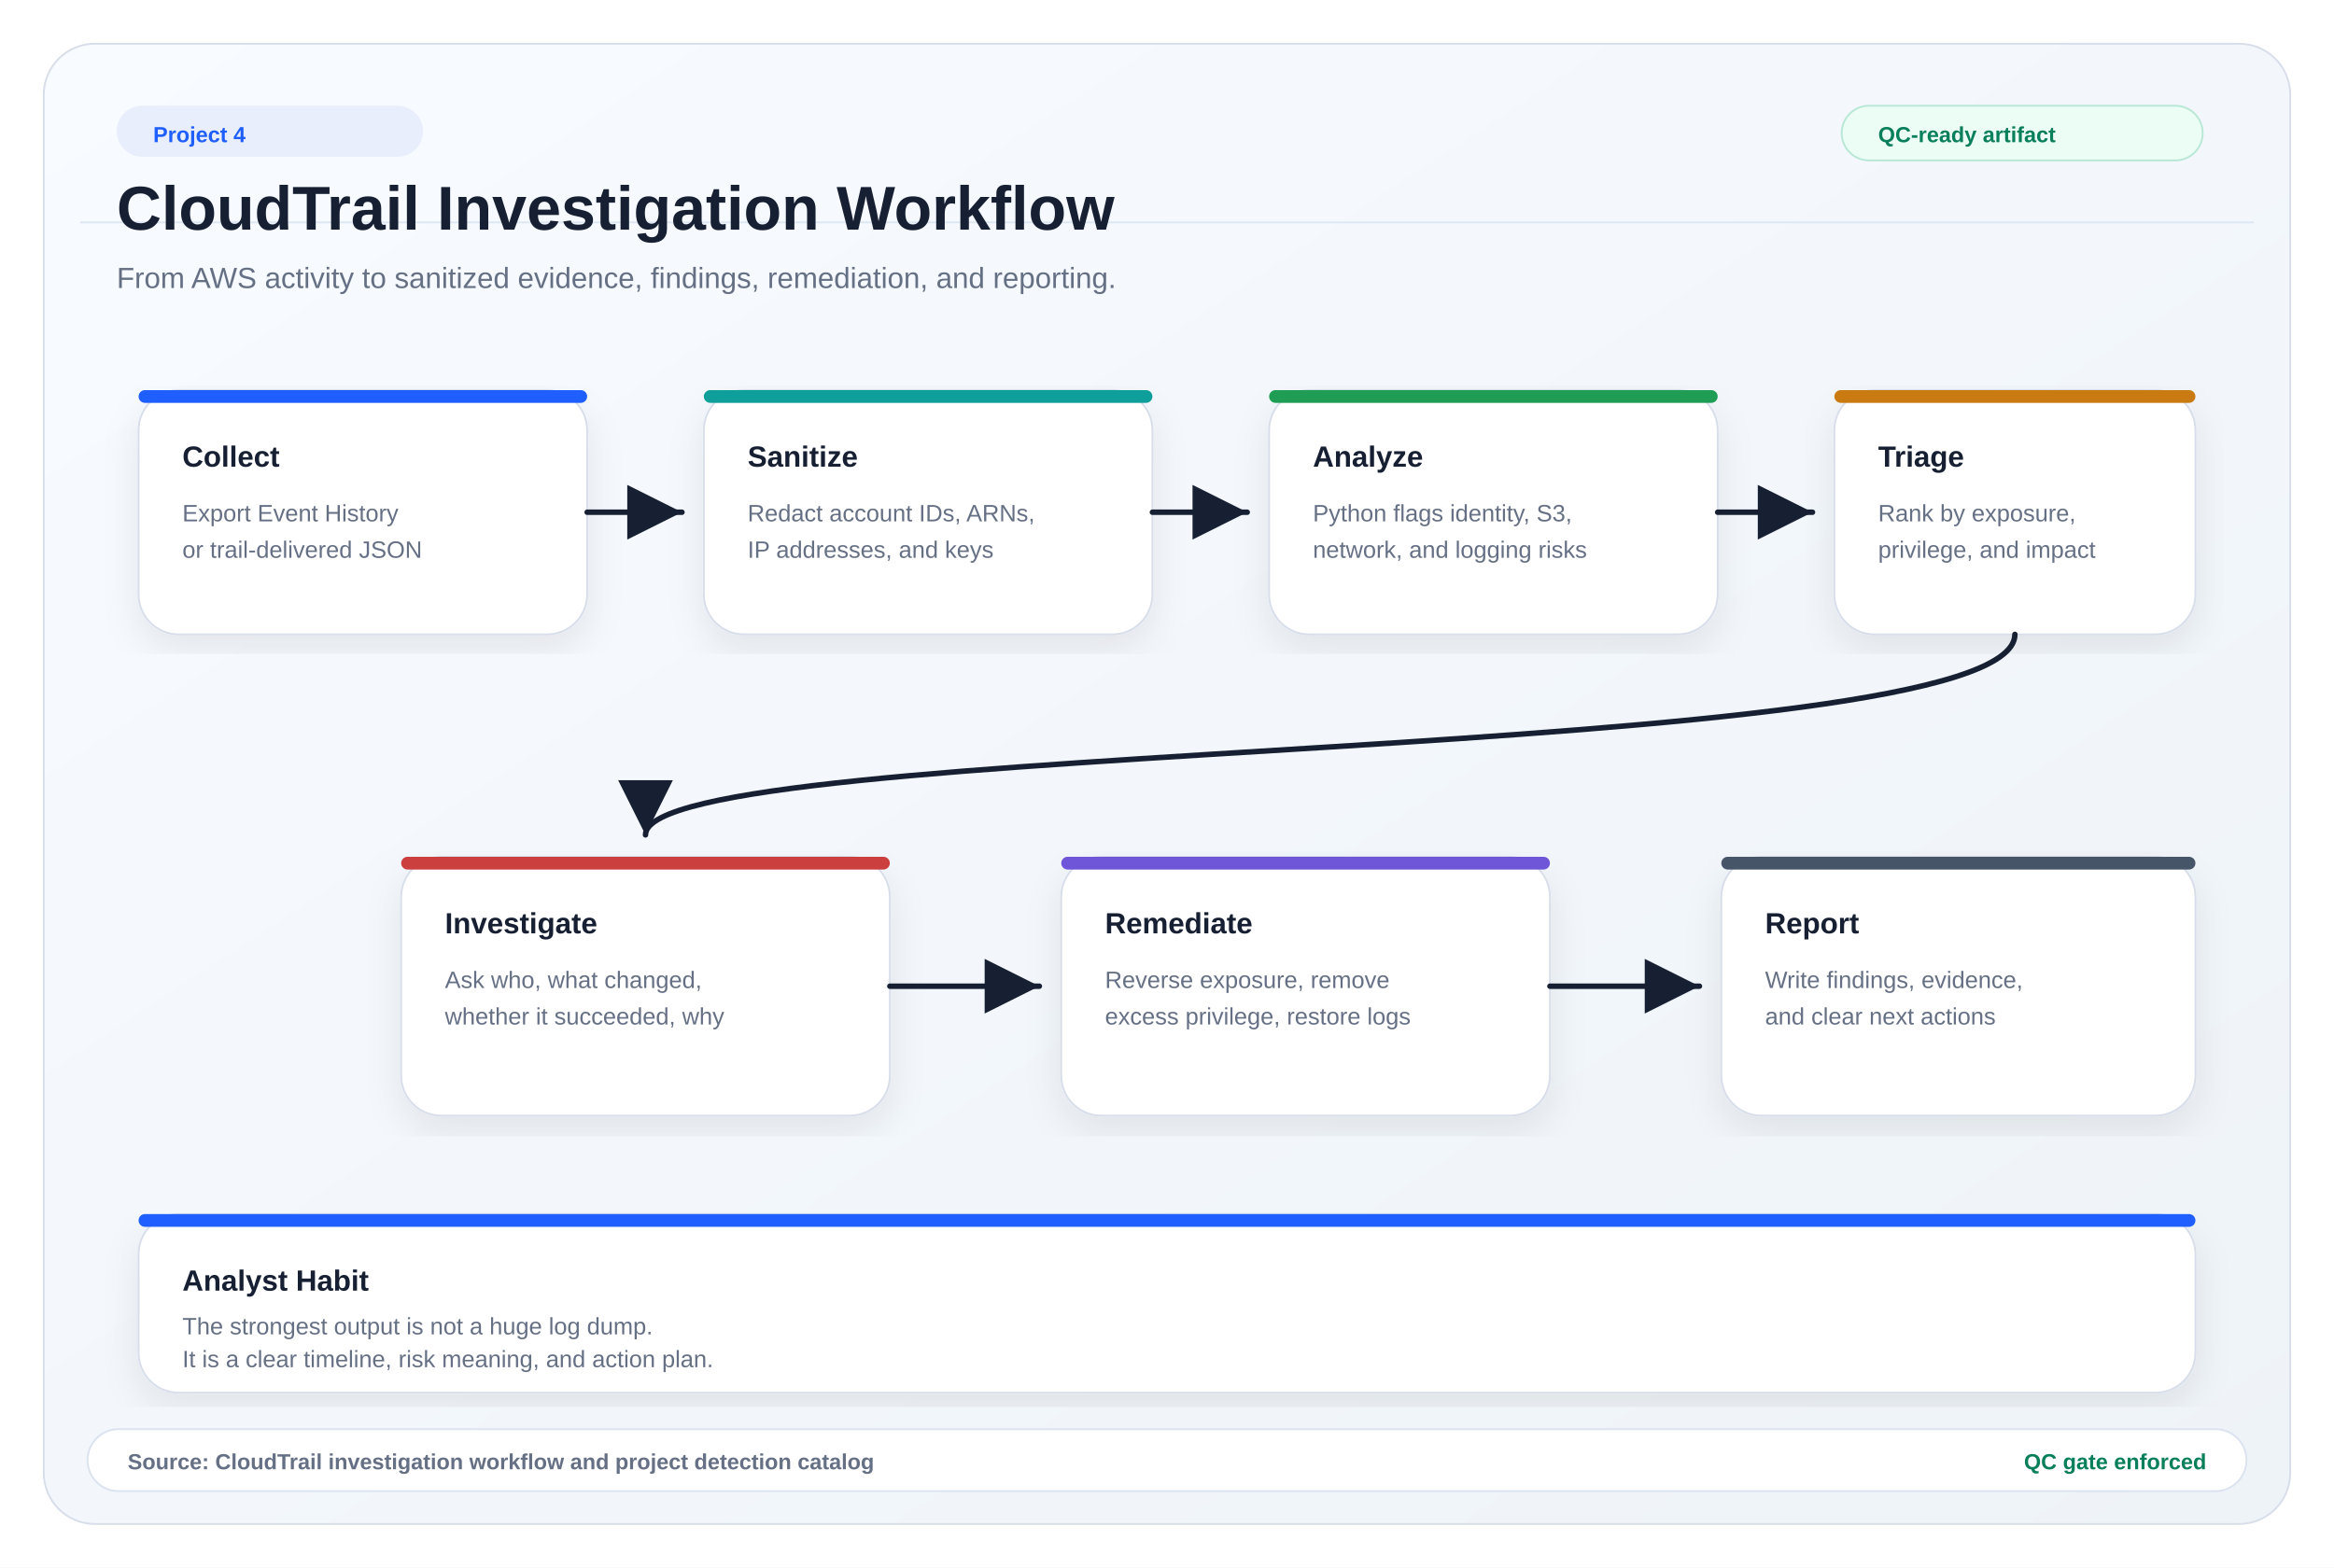
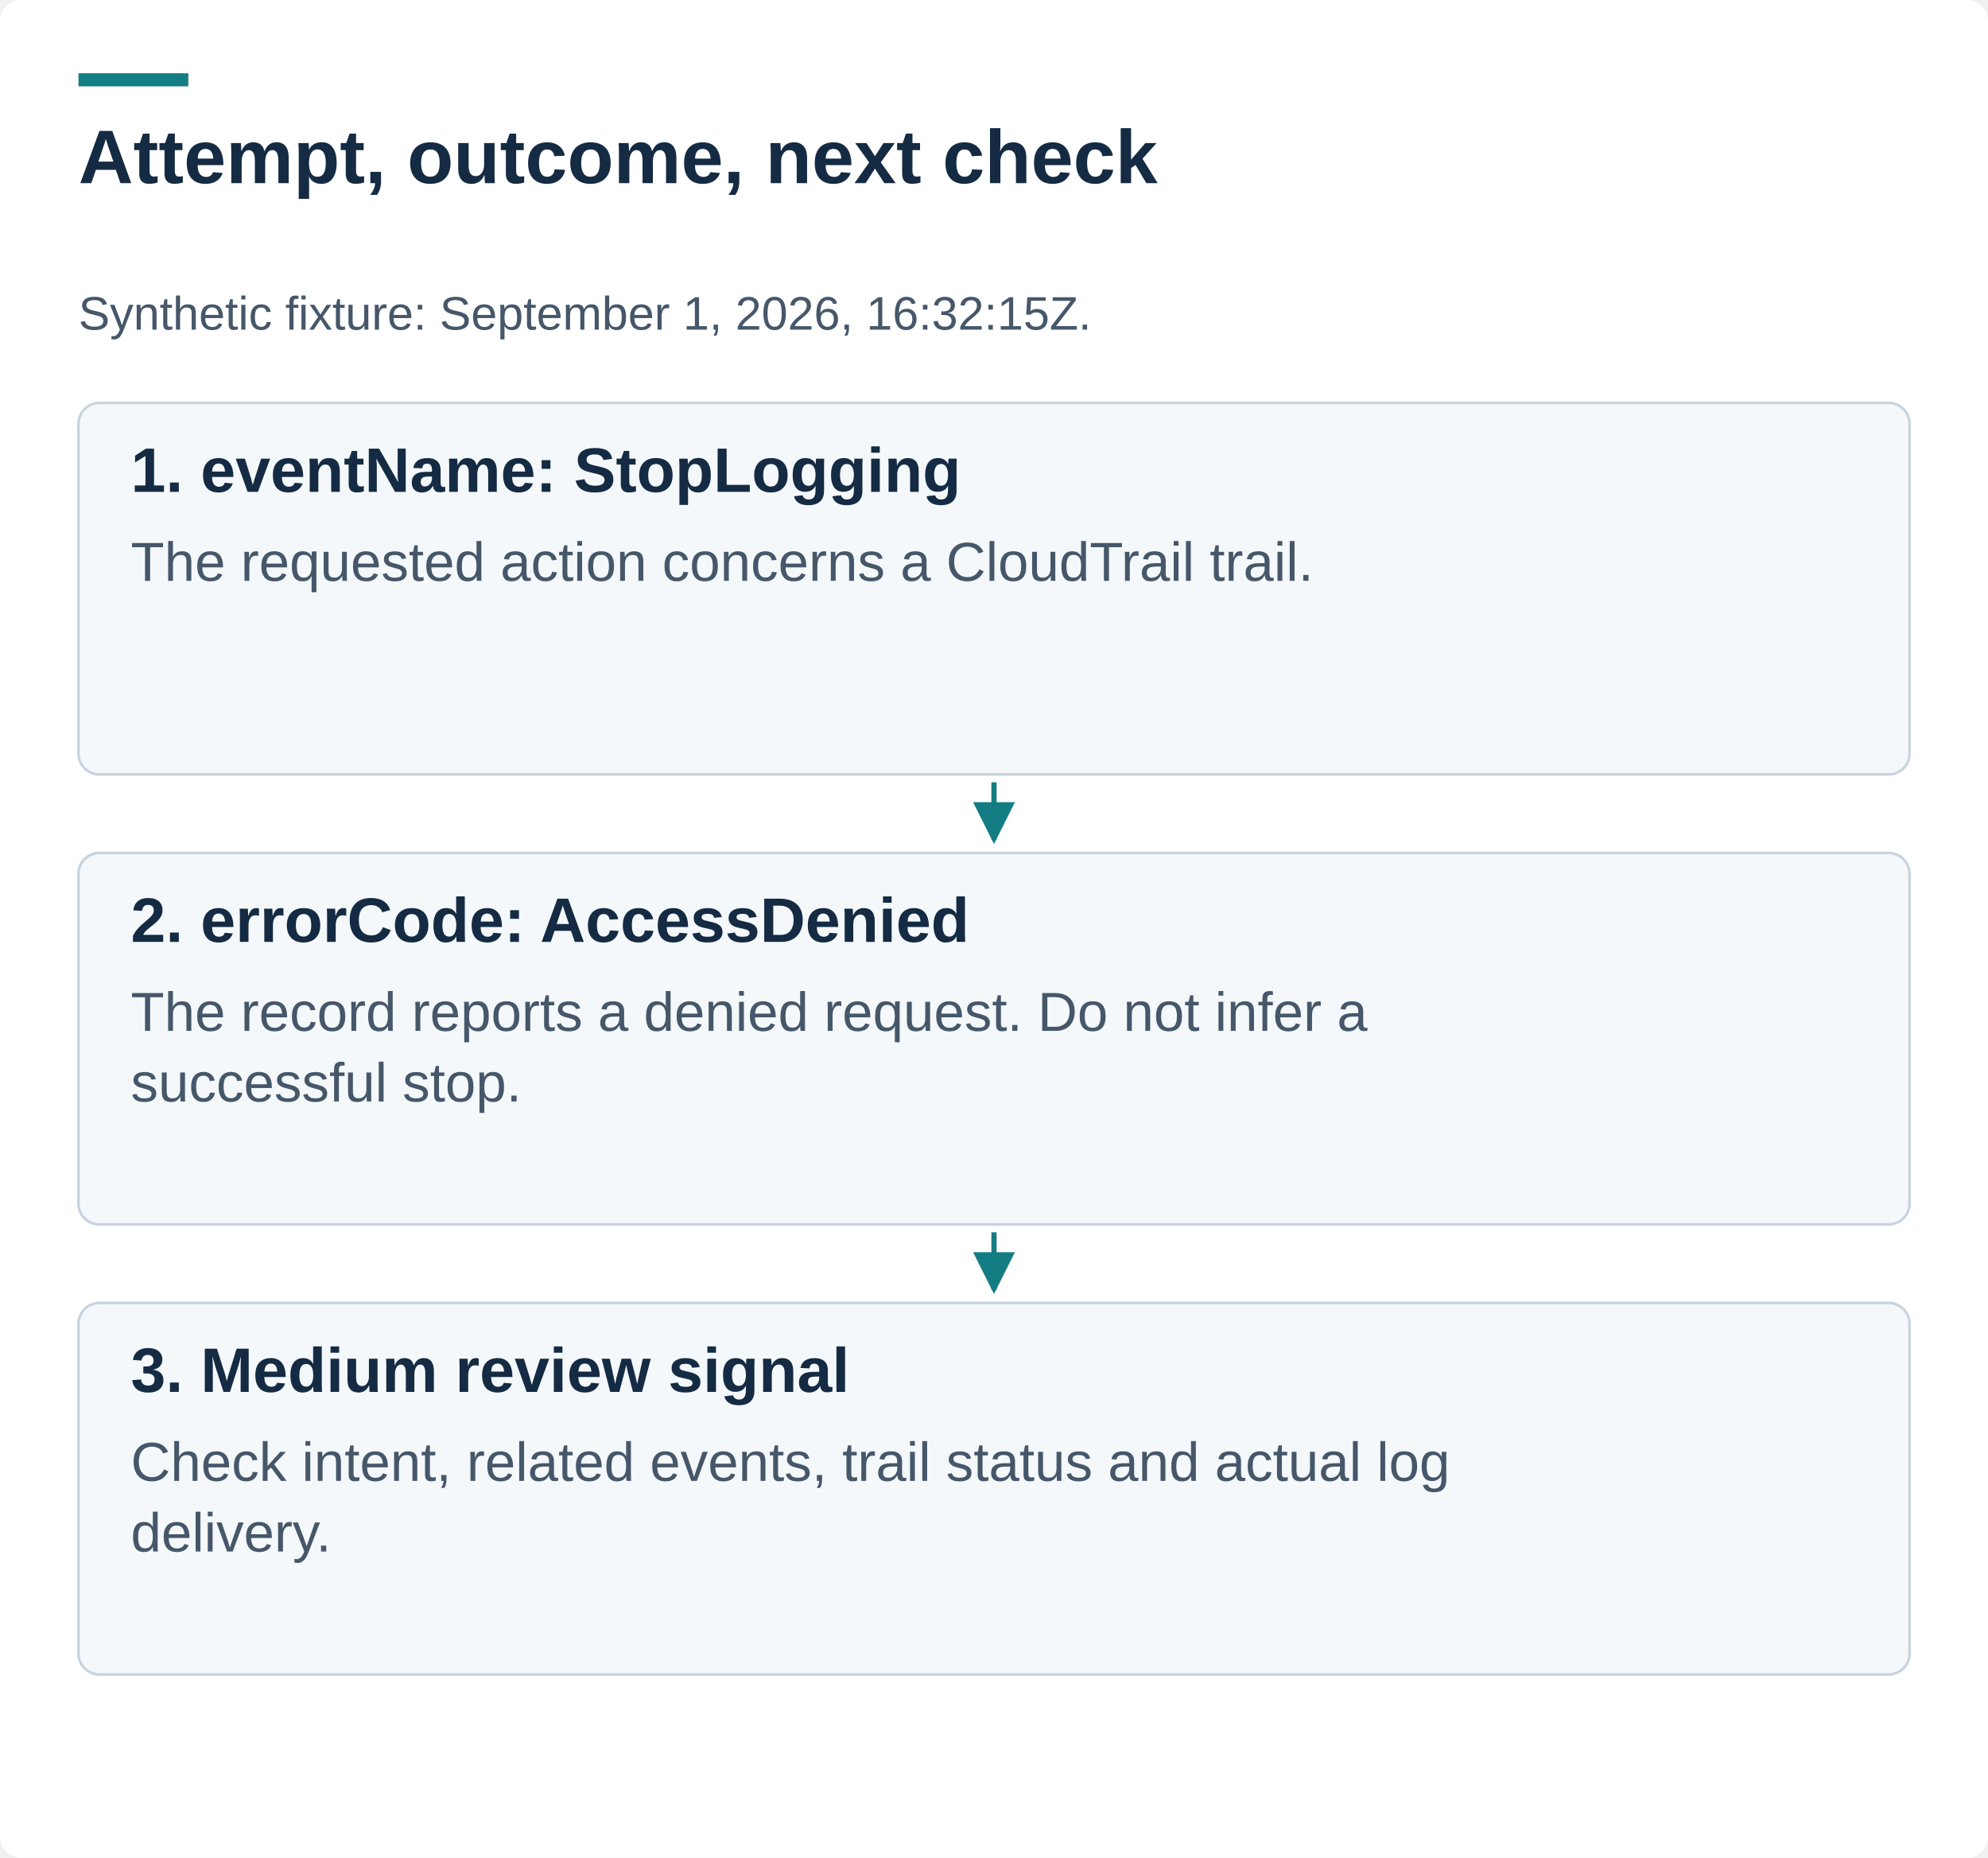
- <svg xmlns="http://www.w3.org/2000/svg" width="1280" height="860" viewBox="0 0 1280 860" role="img" aria-labelledby="title desc" data-qc-version="2" data-qc-polish="true">
+ <svg xmlns="http://www.w3.org/2000/svg" width="760" height="710" viewBox="0 0 760 710" role="img" aria-labelledby="title desc">
  <defs>
-     <linearGradient id="canvasGrad" x1="0" x2="1" y1="0" y2="1">
-       <stop offset="0%" stop-color="#f8fbff" />
-       <stop offset="100%" stop-color="#eef3f8" />
-     </linearGradient>
-     <filter id="cardShadow" x="-8%" y="-8%" width="116%" height="116%">
-       <feDropShadow dx="0" dy="8" stdDeviation="10" flood-color="#0f172a" flood-opacity="0.08" />
-     </filter>
-     <marker id="arrowHead" markerWidth="14" markerHeight="14" refX="12" refY="7" orient="auto" markerUnits="strokeWidth">
-       <path d="M2,2 L12,7 L2,12 Z" fill="#172033" />
+     <marker id="arrow" viewBox="0 0 10 10" refX="9" refY="5" markerWidth="8" markerHeight="8" orient="auto-start-reverse">
+       <path d="M 0 0 L 10 5 L 0 10 z" fill="#147d83" />
    </marker>
-     <style>.font { font-family: Segoe UI, Arial, Helvetica, sans-serif; }</style>
  </defs>
-   <rect width="100%" height="100%" fill="#ffffff" />
-   <rect data-qc-frame="true" x="24" y="24" width="1232" height="812" rx="28" fill="url(#canvasGrad)" stroke="#d8dee9" />
-   <path d="M44 122 H1236" stroke="#dde6f3" stroke-width="1" />
-   <rect x="64" y="58" width="168" height="28" rx="14" fill="#e8eefc" />
-   <text class="font" x="84" y="78" font-size="12" font-weight="700" fill="#1f5eff">Project 4</text>
-   <rect x="1010" y="58" width="198" height="30" rx="15" fill="#ecfdf5" stroke="#b8e7d6" />
-   <text class="font" x="1030" y="78" font-size="12" font-weight="700" fill="#087f5b">QC-ready artifact</text>
-   <text class="font" x="64" y="126" font-size="34" font-weight="800" fill="#172033">CloudTrail Investigation Workflow</text>
-   <text class="font" x="64" y="158" font-size="16" font-weight="400" fill="#667085">From AWS activity to sanitized evidence, findings, remediation, and reporting.</text>
-   <g data-qc-card="true">
-     <rect x="76" y="214" width="246" height="134" rx="22" fill="#ffffff" stroke="#d8dee9" filter="url(#cardShadow)" />
-     <rect x="76" y="214" width="246" height="7" rx="3.5" fill="#1f5eff" />
-     <text class="font" x="100" y="256" font-size="16" font-weight="800" fill="#172033">Collect</text>
-     <text class="font" x="100" y="286" font-size="13" font-weight="400" fill="#667085">Export Event History</text>
-     <text class="font" x="100" y="306" font-size="13" font-weight="400" fill="#667085">or trail-delivered JSON</text>
-   </g>
-   <g data-qc-card="true">
-     <rect x="386" y="214" width="246" height="134" rx="22" fill="#ffffff" stroke="#d8dee9" filter="url(#cardShadow)" />
-     <rect x="386" y="214" width="246" height="7" rx="3.5" fill="#0f9f9a" />
-     <text class="font" x="410" y="256" font-size="16" font-weight="800" fill="#172033">Sanitize</text>
-     <text class="font" x="410" y="286" font-size="13" font-weight="400" fill="#667085">Redact account IDs, ARNs,</text>
-     <text class="font" x="410" y="306" font-size="13" font-weight="400" fill="#667085">IP addresses, and keys</text>
-   </g>
-   <g data-qc-card="true">
-     <rect x="696" y="214" width="246" height="134" rx="22" fill="#ffffff" stroke="#d8dee9" filter="url(#cardShadow)" />
-     <rect x="696" y="214" width="246" height="7" rx="3.5" fill="#1f9d55" />
-     <text class="font" x="720" y="256" font-size="16" font-weight="800" fill="#172033">Analyze</text>
-     <text class="font" x="720" y="286" font-size="13" font-weight="400" fill="#667085">Python flags identity, S3,</text>
-     <text class="font" x="720" y="306" font-size="13" font-weight="400" fill="#667085">network, and logging risks</text>
-   </g>
-   <g data-qc-card="true">
-     <rect x="1006" y="214" width="198" height="134" rx="22" fill="#ffffff" stroke="#d8dee9" filter="url(#cardShadow)" />
-     <rect x="1006" y="214" width="198" height="7" rx="3.5" fill="#c97a10" />
-     <text class="font" x="1030" y="256" font-size="16" font-weight="800" fill="#172033">Triage</text>
-     <text class="font" x="1030" y="286" font-size="13" font-weight="400" fill="#667085">Rank by exposure,</text>
-     <text class="font" x="1030" y="306" font-size="13" font-weight="400" fill="#667085">privilege, and impact</text>
-   </g>
-   <path data-qc-arrow="true" d="M322 281 H374" fill="none" stroke="#172033" stroke-width="3" stroke-linecap="round" marker-end="url(#arrowHead)" />
-   <path data-qc-arrow="true" d="M632 281 H684" fill="none" stroke="#172033" stroke-width="3" stroke-linecap="round" marker-end="url(#arrowHead)" />
-   <path data-qc-arrow="true" d="M942 281 H994" fill="none" stroke="#172033" stroke-width="3" stroke-linecap="round" marker-end="url(#arrowHead)" />
-   <g data-qc-card="true">
-     <rect x="220" y="470" width="268" height="142" rx="22" fill="#ffffff" stroke="#d8dee9" filter="url(#cardShadow)" />
-     <rect x="220" y="470" width="268" height="7" rx="3.5" fill="#cc3f3f" />
-     <text class="font" x="244" y="512" font-size="16" font-weight="800" fill="#172033">Investigate</text>
-     <text class="font" x="244" y="542" font-size="13" font-weight="400" fill="#667085">Ask who, what changed,</text>
-     <text class="font" x="244" y="562" font-size="13" font-weight="400" fill="#667085">whether it succeeded, why</text>
-   </g>
-   <g data-qc-card="true">
-     <rect x="582" y="470" width="268" height="142" rx="22" fill="#ffffff" stroke="#d8dee9" filter="url(#cardShadow)" />
-     <rect x="582" y="470" width="268" height="7" rx="3.5" fill="#6f56d9" />
-     <text class="font" x="606" y="512" font-size="16" font-weight="800" fill="#172033">Remediate</text>
-     <text class="font" x="606" y="542" font-size="13" font-weight="400" fill="#667085">Reverse exposure, remove</text>
-     <text class="font" x="606" y="562" font-size="13" font-weight="400" fill="#667085">excess privilege, restore logs</text>
-   </g>
-   <g data-qc-card="true">
-     <rect x="944" y="470" width="260" height="142" rx="22" fill="#ffffff" stroke="#d8dee9" filter="url(#cardShadow)" />
-     <rect x="944" y="470" width="260" height="7" rx="3.5" fill="#475569" />
-     <text class="font" x="968" y="512" font-size="16" font-weight="800" fill="#172033">Report</text>
-     <text class="font" x="968" y="542" font-size="13" font-weight="400" fill="#667085">Write findings, evidence,</text>
-     <text class="font" x="968" y="562" font-size="13" font-weight="400" fill="#667085">and clear next actions</text>
-   </g>
-   <path data-qc-arrow="true" d="M1105 348 C1105 420 354 404 354 458" fill="none" stroke="#172033" stroke-width="3" stroke-linecap="round" marker-end="url(#arrowHead)" />
-   <path data-qc-arrow="true" d="M488 541 H570" fill="none" stroke="#172033" stroke-width="3" stroke-linecap="round" marker-end="url(#arrowHead)" />
-   <path data-qc-arrow="true" d="M850 541 H932" fill="none" stroke="#172033" stroke-width="3" stroke-linecap="round" marker-end="url(#arrowHead)" />
-   <g data-qc-card="true">
-     <rect x="76" y="666" width="1128" height="98" rx="22" fill="#ffffff" stroke="#d8dee9" filter="url(#cardShadow)" />
-     <rect x="76" y="666" width="1128" height="7" rx="3.5" fill="#1f5eff" />
-     <text class="font" x="100" y="708" font-size="16" font-weight="800" fill="#172033">Analyst Habit</text>
-     <text class="font" x="100" y="732" font-size="13" font-weight="400" fill="#667085">The strongest output is not a huge log dump.</text>
-     <text class="font" x="100" y="750" font-size="13" font-weight="400" fill="#667085">It is a clear timeline, risk meaning, and action plan.</text>
-   </g>
-   <g data-qc-footer="true">
-     <rect x="48" y="784" width="1184" height="34" rx="17" fill="#ffffff" stroke="#dbe3ef" />
-     <text class="font" x="70" y="806" font-size="12" font-weight="600" fill="#667085">Source: CloudTrail investigation workflow and project detection catalog</text>
-     <text class="font" x="1210" y="806" font-size="12" font-weight="700" fill="#087f5b" text-anchor="end">QC gate enforced</text>
+   <rect width="760" height="100%" rx="8" fill="#ffffff" />
+   <g font-family="Arial, Helvetica, sans-serif">
+     <rect x="30" y="28" width="42" height="5" fill="#147d83" />
+     <text x="30" y="70" font-size="29" font-weight="700" fill="#142b43">Attempt, outcome, next check</text>
+     <text x="30" y="126" font-size="18" font-weight="400" fill="#46576a">Synthetic fixture: September 1, 2026, 16:32:15Z.</text>
+     <rect x="30" y="154" width="700" height="142" rx="8" fill="#f4f8fa" stroke="#c7d3df" />
+     <text x="50" y="188" font-size="24" font-weight="700" fill="#142b43">1. eventName: StopLogging</text>
+     <text x="50" y="222" font-size="21" font-weight="400" fill="#46576a">The requested action concerns a CloudTrail trail.</text>
+     <path d="M 380 299 V 321" stroke="#147d83" stroke-width="2" fill="none" marker-end="url(#arrow)" />
+     <rect x="30" y="326" width="700" height="142" rx="8" fill="#f4f8fa" stroke="#c7d3df" />
+     <text x="50" y="360" font-size="24" font-weight="700" fill="#142b43">2. errorCode: AccessDenied</text>
+     <text x="50" y="394" font-size="21" font-weight="400" fill="#46576a">The record reports a denied request. Do not infer a</text>
+     <text x="50" y="421" font-size="21" font-weight="400" fill="#46576a">successful stop.</text>
+     <path d="M 380 471 V 493" stroke="#147d83" stroke-width="2" fill="none" marker-end="url(#arrow)" />
+     <rect x="30" y="498" width="700" height="142" rx="8" fill="#f4f8fa" stroke="#c7d3df" />
+     <text x="50" y="532" font-size="24" font-weight="700" fill="#142b43">3. Medium review signal</text>
+     <text x="50" y="566" font-size="21" font-weight="400" fill="#46576a">Check intent, related events, trail status and actual log</text>
+     <text x="50" y="593" font-size="21" font-weight="400" fill="#46576a">delivery.</text>
  </g>
</svg>
